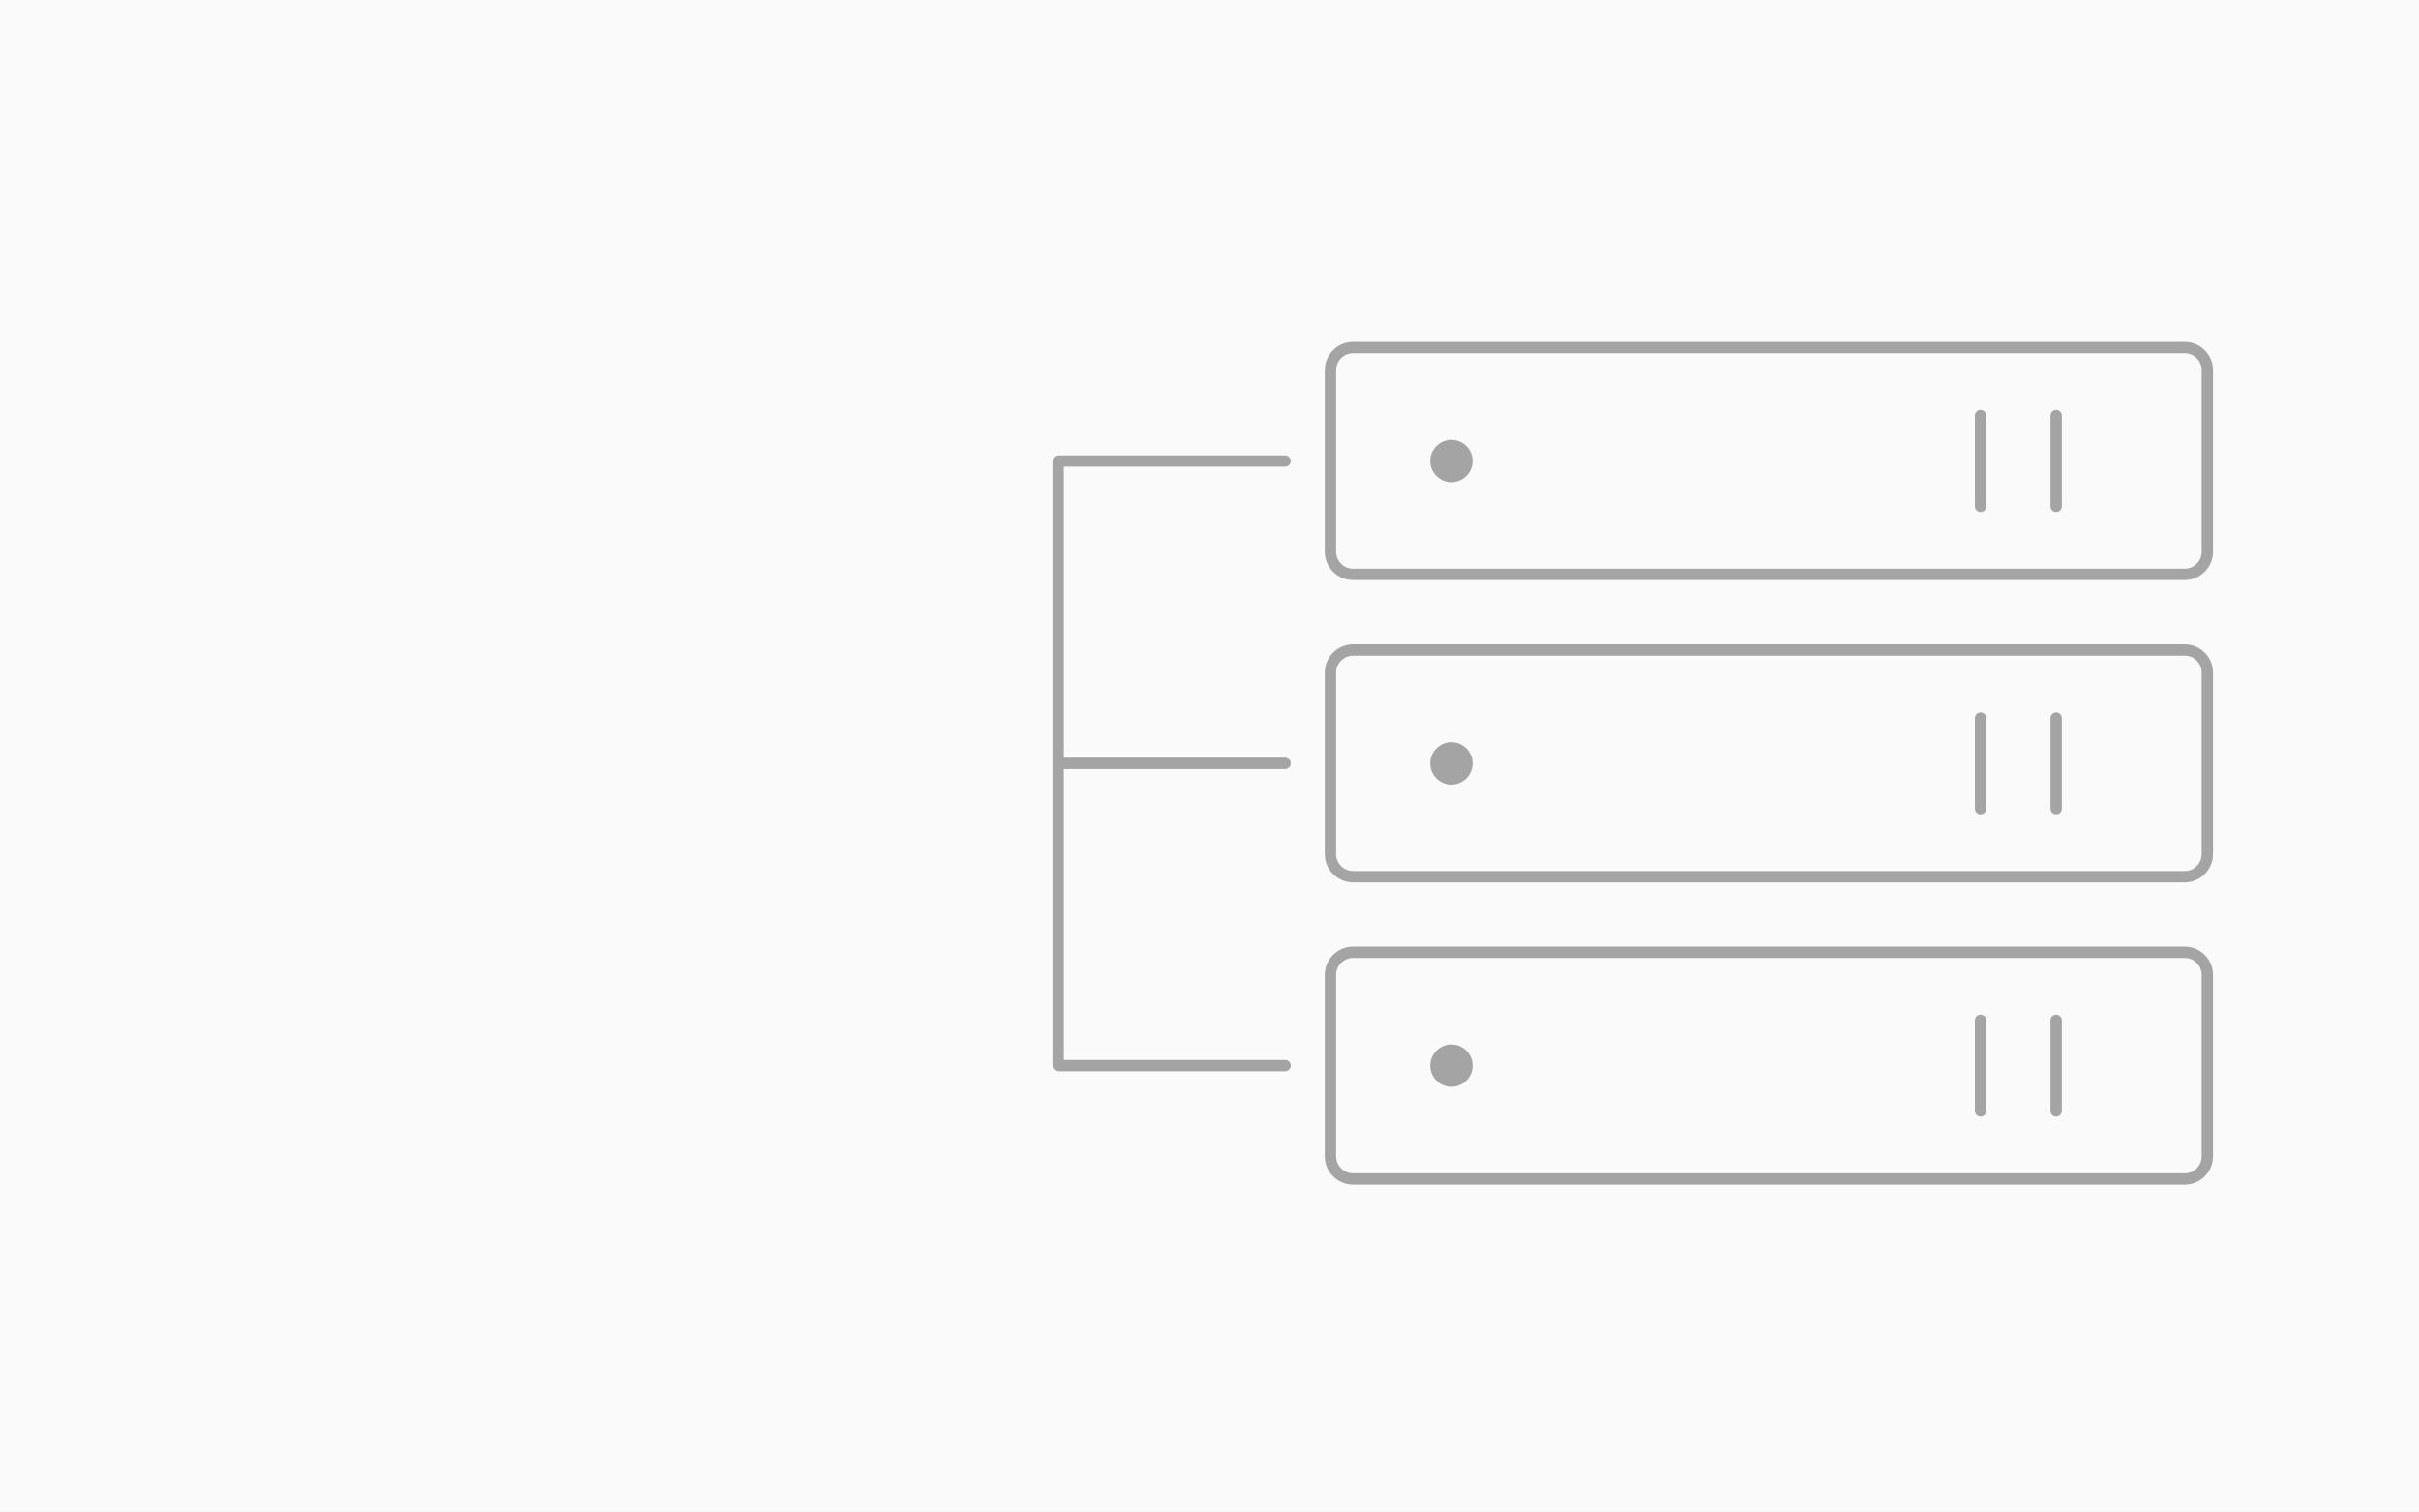
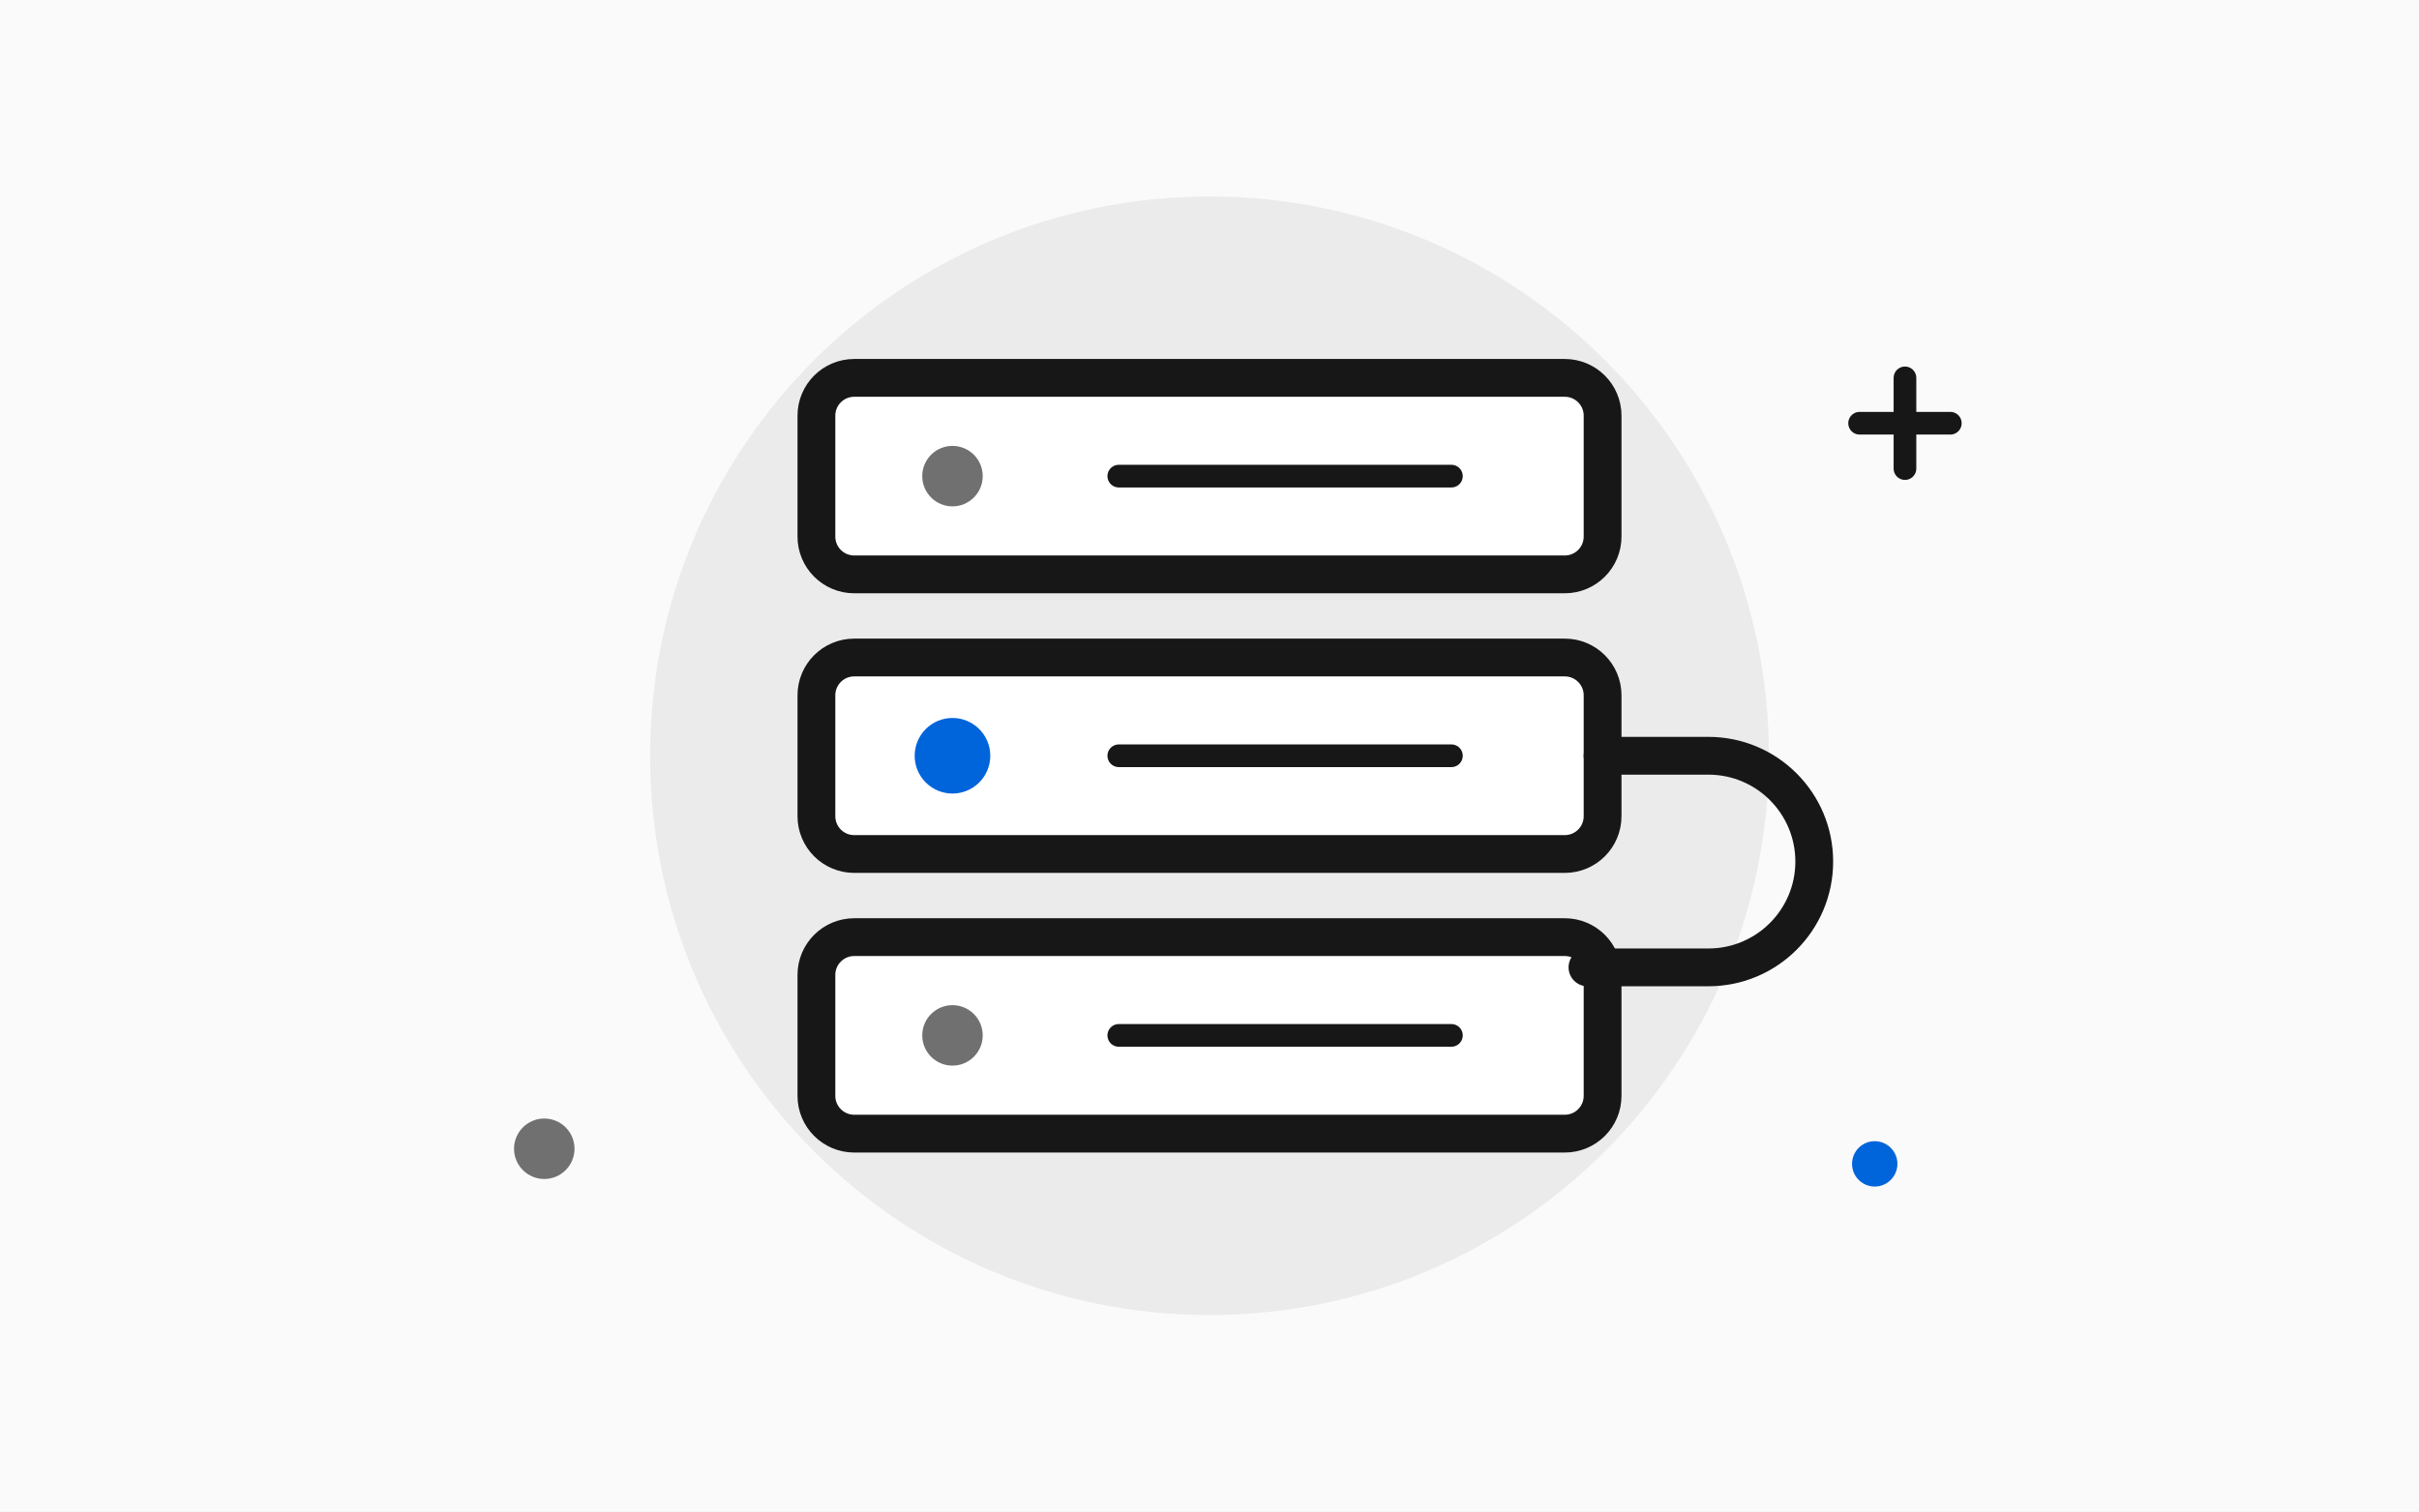
- <svg xmlns="http://www.w3.org/2000/svg" viewBox="0 0 320 200" width="800" height="500">
+ <svg xmlns="http://www.w3.org/2000/svg" viewBox="0 0 320 200" width="1600" height="1000">
+   <style>
+ .g{fill:#ebebeb}
+ .o{fill:none;stroke:#171717;stroke-width:5;stroke-linejoin:round;stroke-linecap:round}
+ .o3{fill:none;stroke:#171717;stroke-width:3;stroke-linejoin:round;stroke-linecap:round}
+ .p{fill:#ffffff;stroke:#171717;stroke-width:5;stroke-linejoin:round;stroke-linecap:round}
+ .s{fill:#a1a1a1;stroke:#171717;stroke-width:5;stroke-linejoin:round;stroke-linecap:round}
+ .b{fill:#0064da;stroke:#171717;stroke-width:5;stroke-linejoin:round;stroke-linecap:round}
+ .bl{fill:#0064da}
+ .d{fill:#707070}
+ .plus{fill:none;stroke:#171717;stroke-width:3;stroke-linecap:round}
+ .chk{fill:none;stroke:#0064da;stroke-width:8;stroke-linecap:round;stroke-linejoin:round}
+ </style>
  <rect width="320" height="200" fill="#fafafa" />
-   <g fill="none" stroke-linecap="round" stroke-linejoin="round" opacity=".62">
-     <g stroke="#707070" stroke-width="1.5">
-       <rect x="176" y="46" width="116" height="30" rx="3" />
-       <rect x="176" y="86" width="116" height="30" rx="3" />
-       <rect x="176" y="126" width="116" height="30" rx="3" />
-       <path d="M140 61h30M140 101h30M140 141h30M140 61v80" />
-       <path d="M262 55v12M272 55v12M262 95v12M272 95v12M262 135v12M272 135v12" />
-     </g>
-     <g fill="#707070">
-       <circle cx="192" cy="61" r="2.8" />
-       <circle cx="192" cy="101" r="2.8" />
-       <circle cx="192" cy="141" r="2.8" />
-     </g>
-   </g>
+   <circle class="g" cx="160" cy="100" r="74" />
+   <rect class="p" x="108" y="50" width="104" height="26" rx="5" />
+   <rect class="p" x="108" y="87" width="104" height="26" rx="5" />
+   <rect class="p" x="108" y="124" width="104" height="26" rx="5" />
+   <circle class="d" cx="126" cy="63" r="4" />
+   <circle class="bl" cx="126" cy="100" r="5" />
+   <circle class="d" cx="126" cy="137" r="4" />
+   <path class="o3" d="M148 63h44M148 100h44M148 137h44" />
+   <path class="o" d="M212 100h14a14 14 0 0 1 0 28h-16" />
+   <path class="plus" d="M252 50v12M246 56h12" />
+   <circle class="d" cx="72" cy="152" r="4" />
+   <circle class="bl" cx="248" cy="154" r="3" />
</svg>
